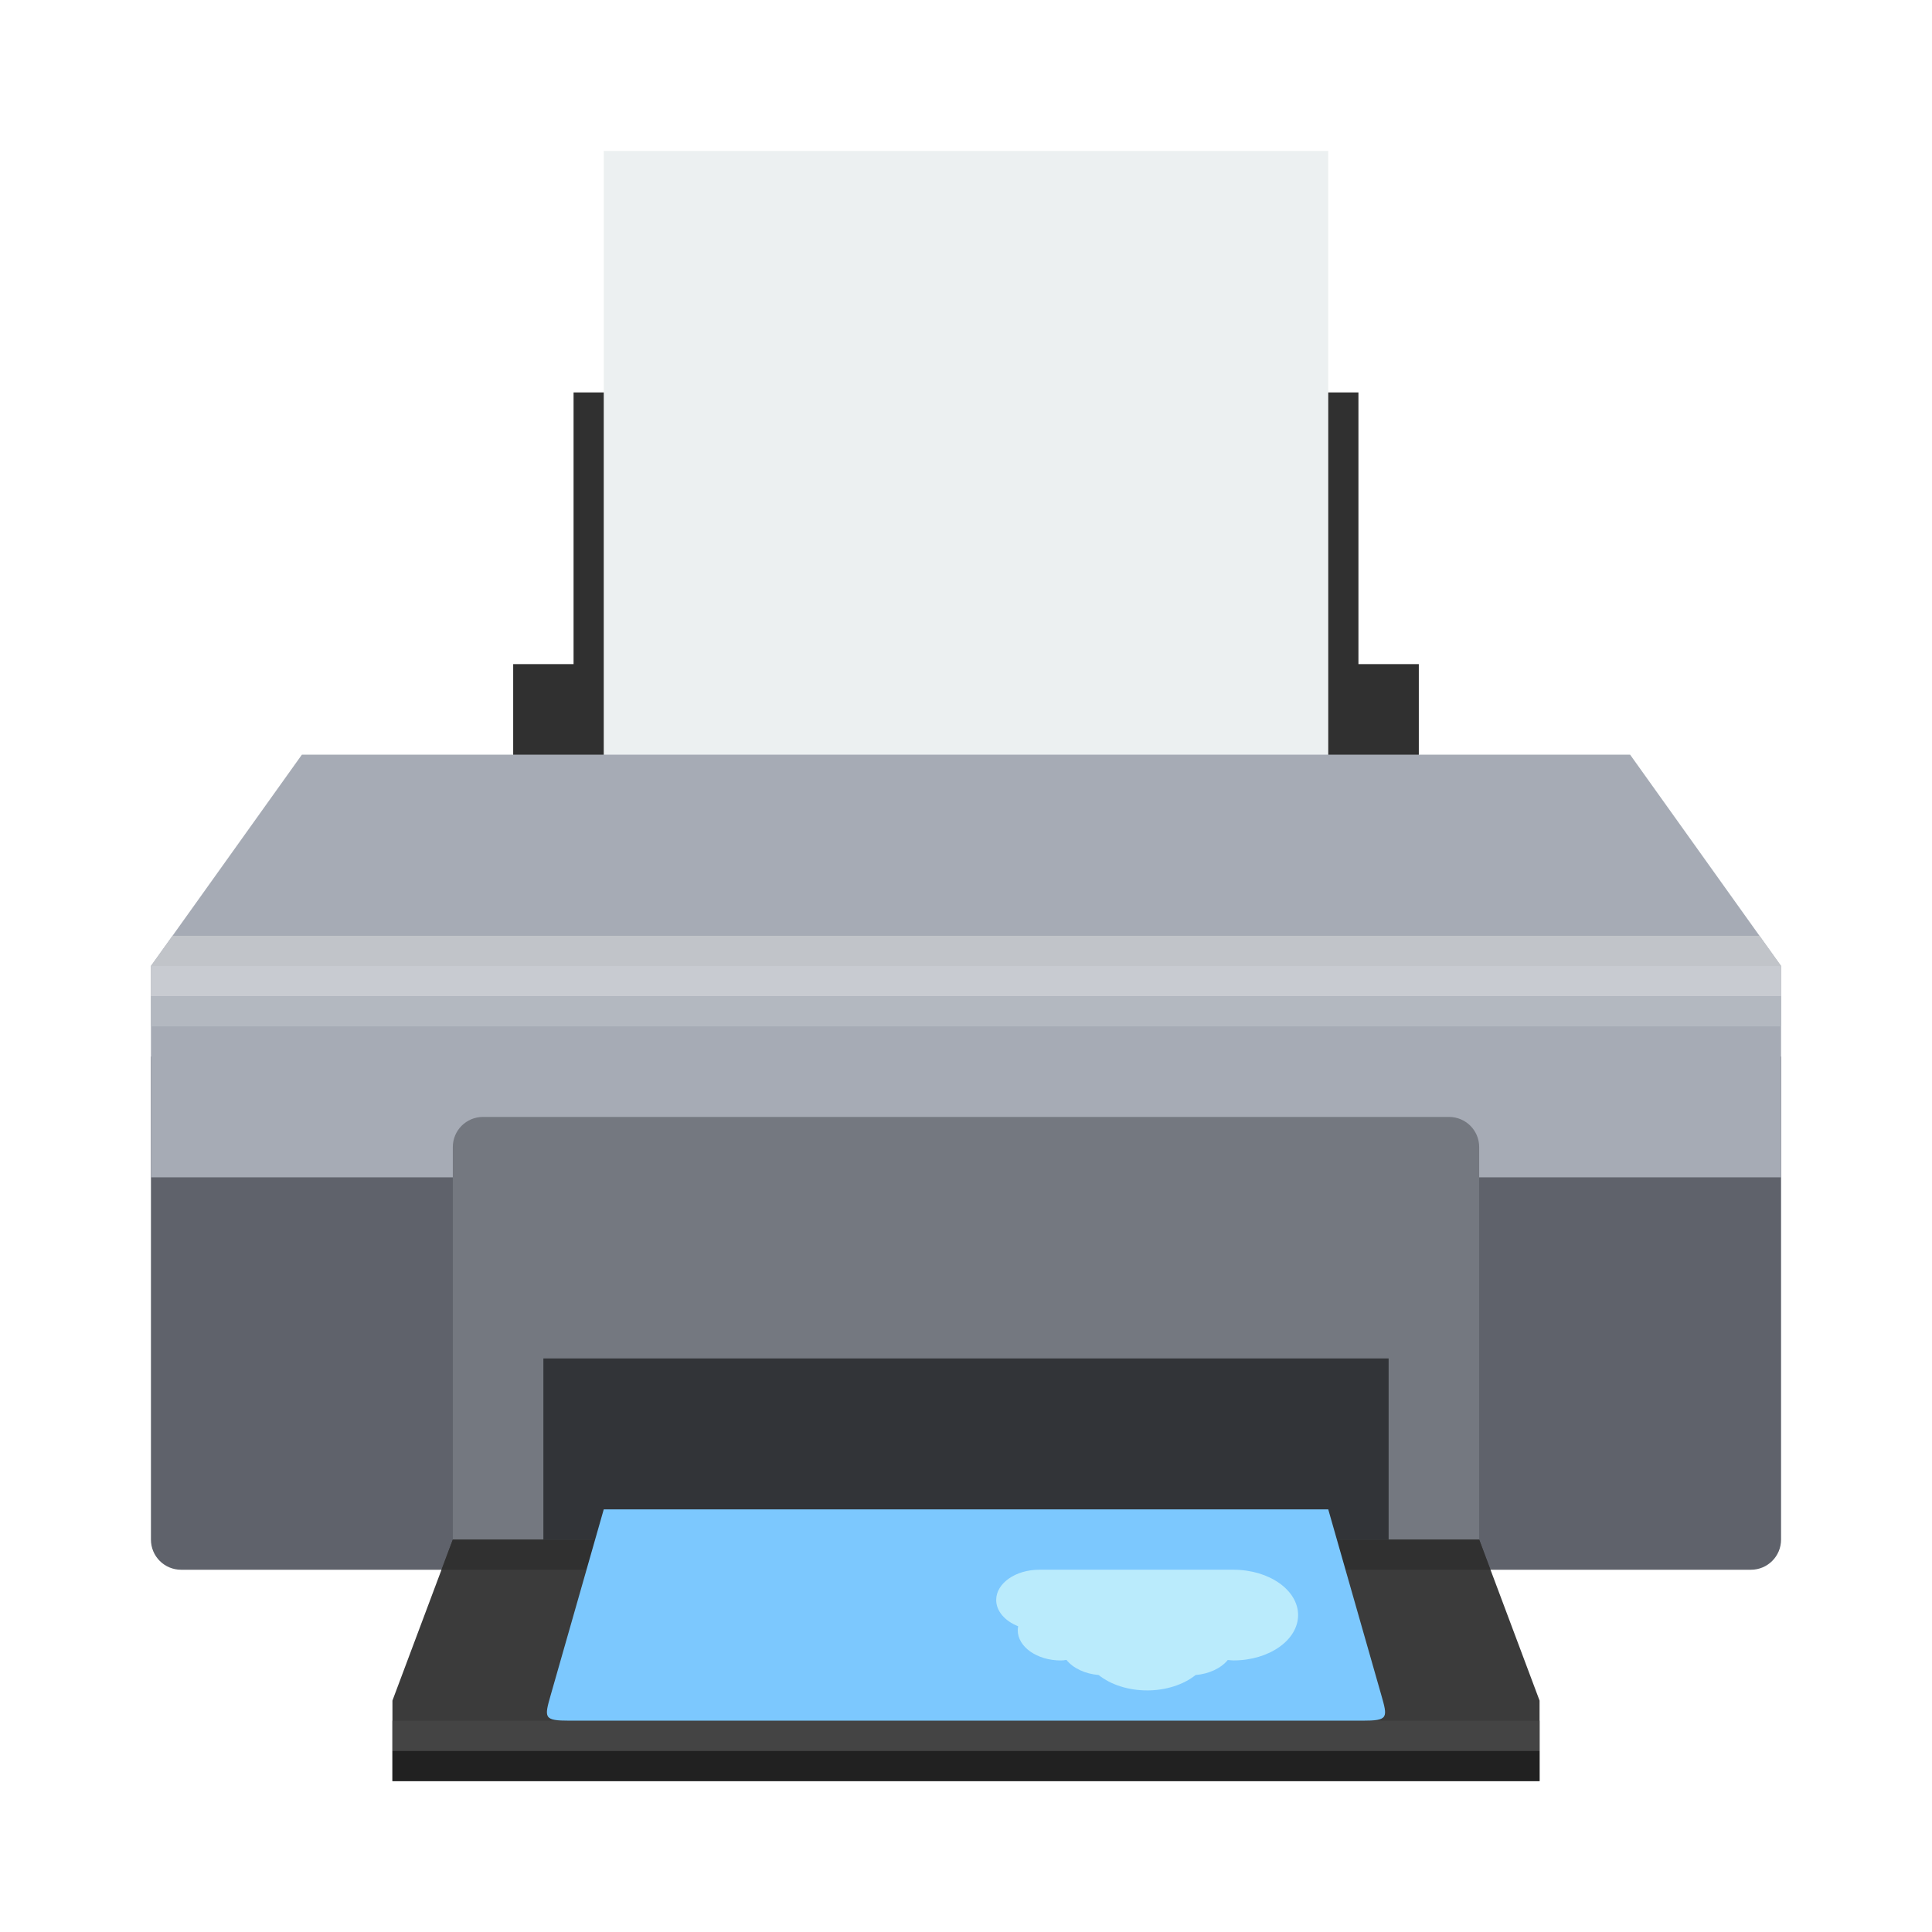
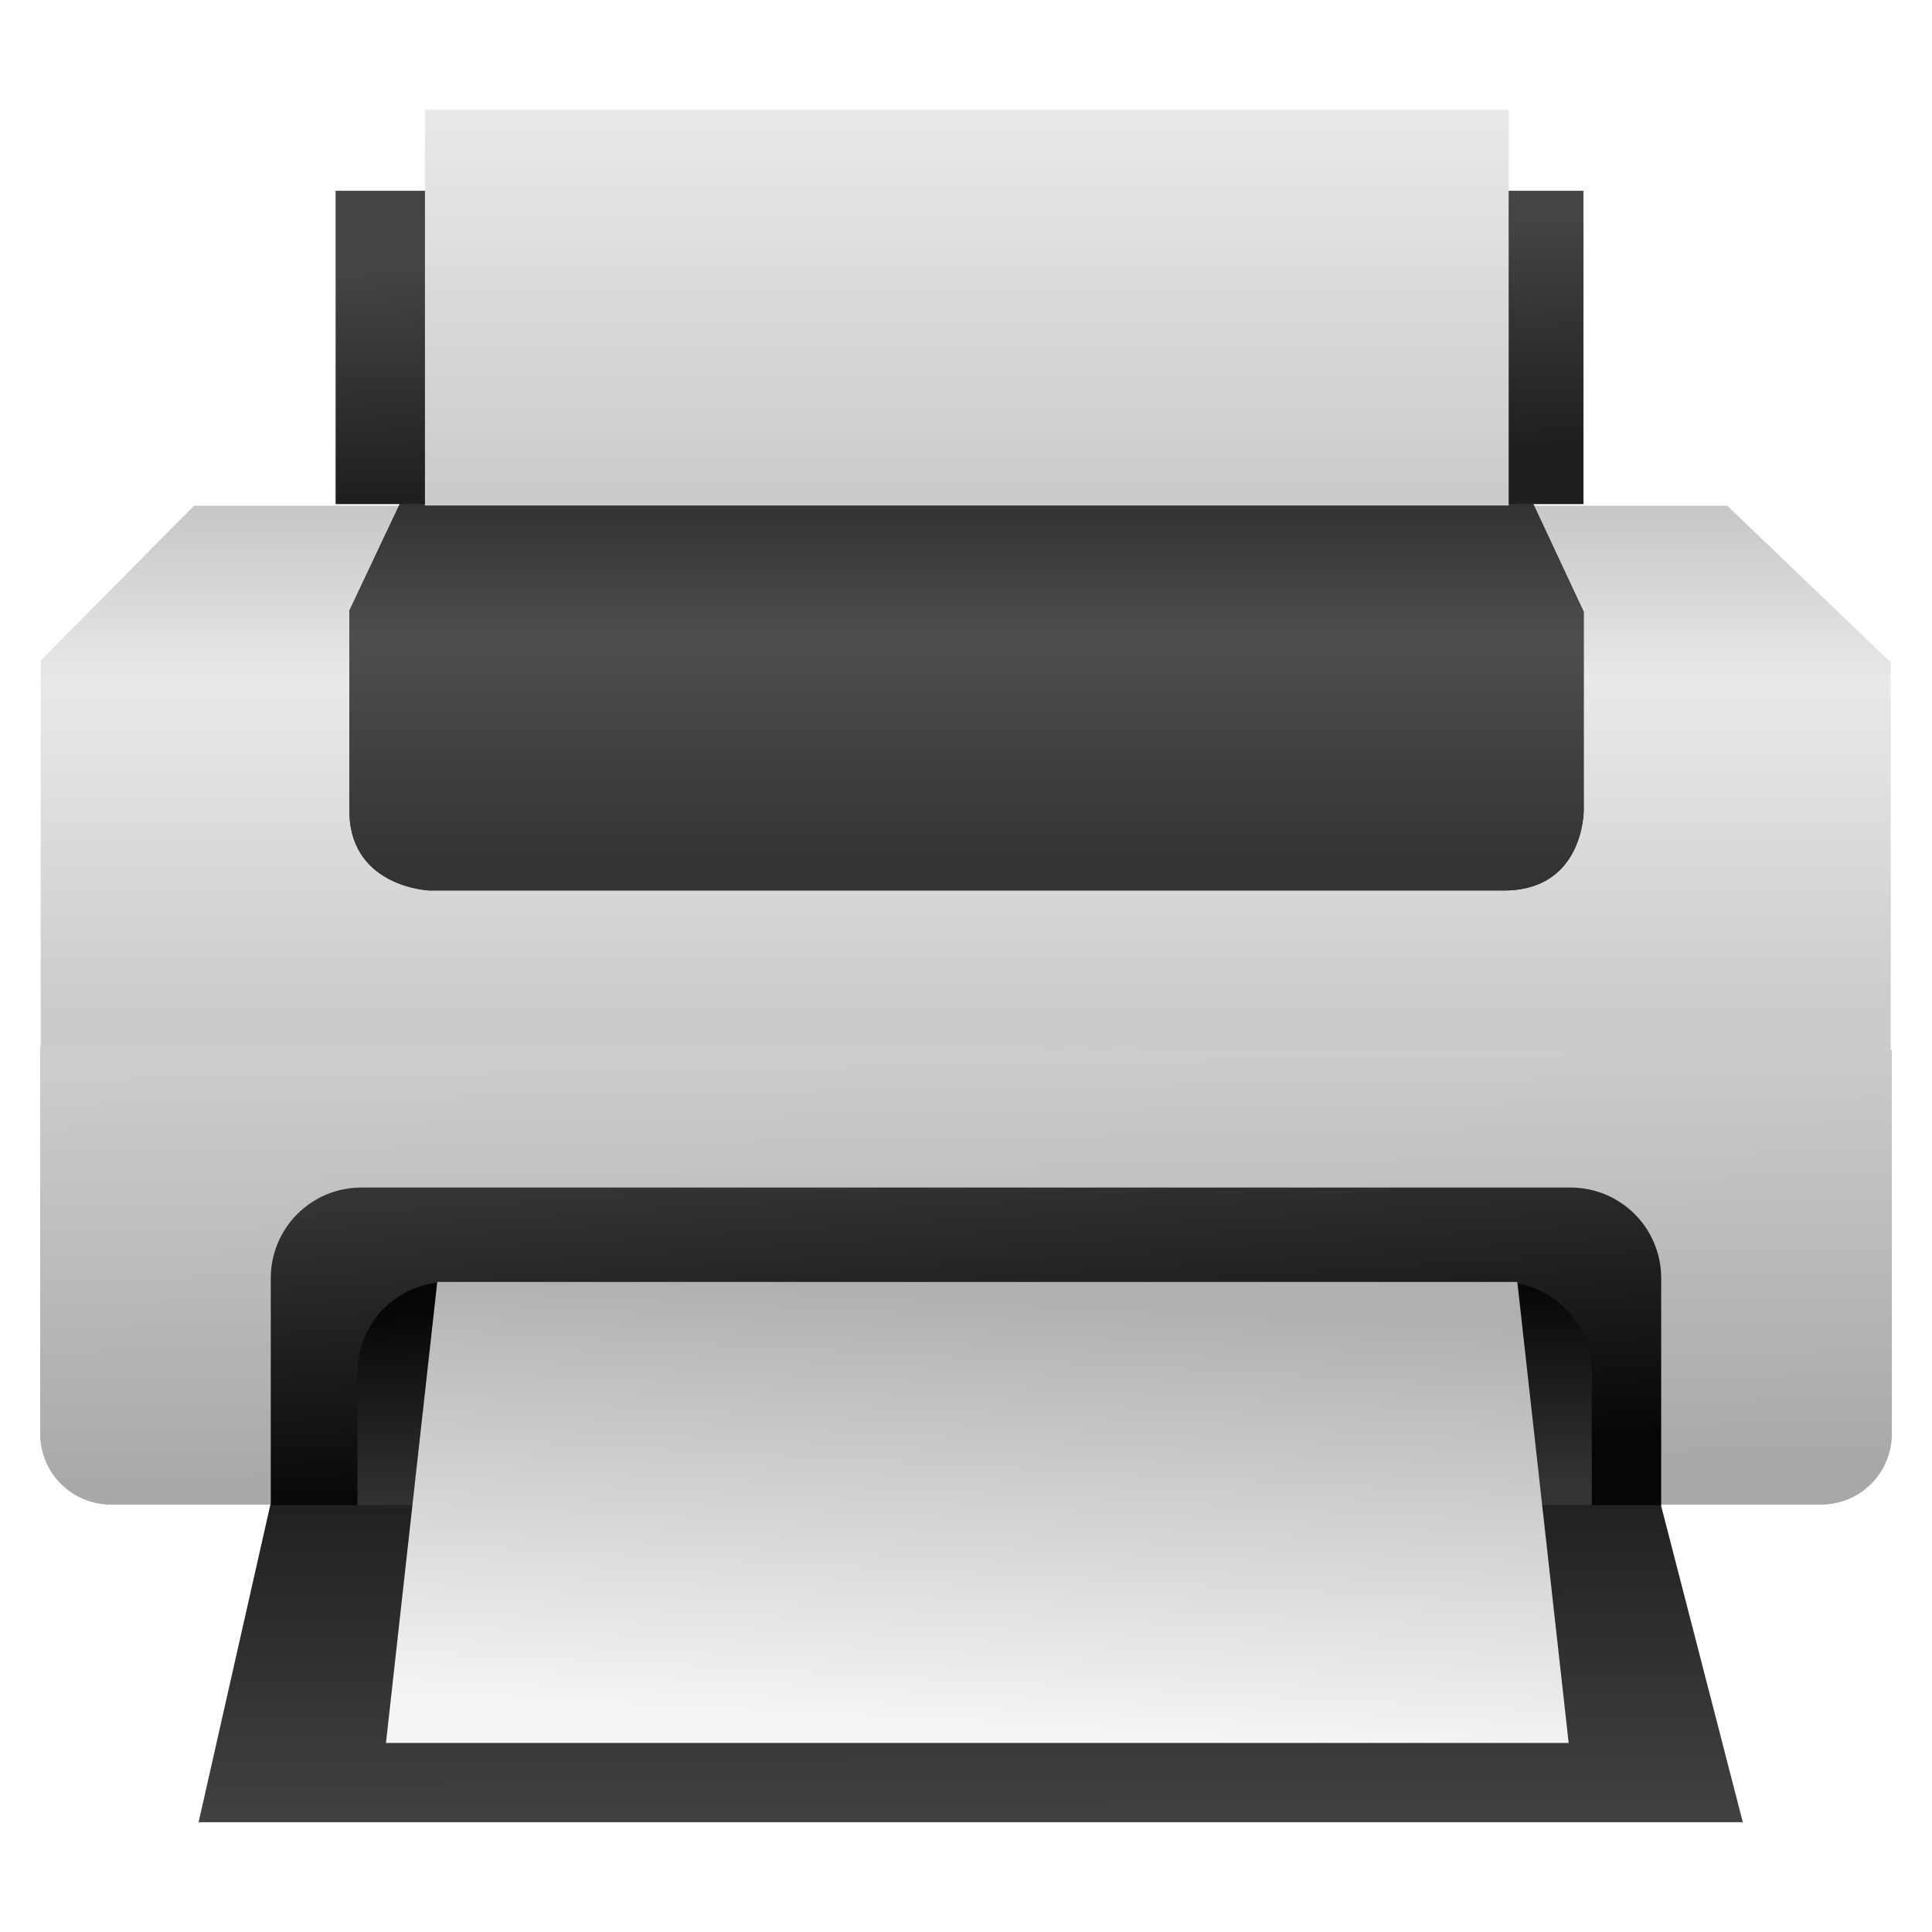
- <svg xmlns="http://www.w3.org/2000/svg" width="64" height="64" viewBox="0 0 64 64" id="svg2" version="1.1">
-   <defs id="defs4" />
-   <g id="layer1" transform="translate(0,-1058.52)">
-     <path style="opacity:1;fill:#303030;fill-opacity:1;stroke:none;stroke-width:1;stroke-linecap:round;stroke-linejoin:miter;stroke-miterlimit:4;stroke-dasharray:none;stroke-opacity:0.299" d="M 19 13 L 19 22 L 17 22 L 17 28 L 47 28 L 47 22 L 45 22 L 45 13 L 32 13 L 19 13 z " transform="translate(0,1058.52)" id="rect4263" />
-     <rect style="opacity:1;fill:#ecf0f1;fill-opacity:1;stroke:none;stroke-width:1;stroke-linecap:round;stroke-linejoin:miter;stroke-miterlimit:4;stroke-dasharray:none;stroke-opacity:0.299" id="rect4275" width="24" height="28" x="20" y="1063.52" />
-     <path style="opacity:1;fill:#5f626b;fill-opacity:1;stroke:none;stroke-width:1;stroke-linecap:round;stroke-linejoin:miter;stroke-miterlimit:4;stroke-dasharray:none;stroke-opacity:0.299" d="m 5,35 0,2 0,14 c 0,0.554 0.446,1 1,1 l 52,0 c 0.554,0 1,-0.446 1,-1 l 0,-14 0,-1 0,-1 -1,0 -2,0 -48,0 z" transform="translate(0,1058.52)" id="rect4185" />
-     <path style="fill:#a6abb5;fill-opacity:1;fill-rule:evenodd;stroke:none;stroke-width:1px;stroke-linecap:butt;stroke-linejoin:miter;stroke-opacity:1" d="m 10,25 -5,7 0,7 27,0 27,0 0,-7 -5,-7 -22,0 z" transform="translate(0,1058.52)" id="path4187" />
-     <rect style="opacity:1;fill:#c8cbd1;fill-opacity:1;stroke:none;stroke-width:1;stroke-linecap:round;stroke-linejoin:miter;stroke-miterlimit:4;stroke-dasharray:none;stroke-opacity:0.299" id="rect4192" width="54" height="1" x="5" y="1090.52" />
-     <rect style="opacity:1;fill:#b3b8c0;fill-opacity:1;stroke:none;stroke-width:1;stroke-linecap:round;stroke-linejoin:miter;stroke-miterlimit:4;stroke-dasharray:none;stroke-opacity:0.299" id="rect4194" width="54" height="1" x="5" y="1091.52" />
-     <path style="opacity:1;fill:#c1c4c9;fill-opacity:1;stroke:none;stroke-width:1;stroke-linecap:round;stroke-linejoin:miter;stroke-miterlimit:4;stroke-dasharray:none;stroke-opacity:0.299" d="M 5.715 31 L 5 32 L 59 32 L 58.285 31 L 5.715 31 z " transform="translate(0,1058.52)" id="rect4196" />
-     <path style="opacity:1;fill:#3b3b3b;fill-opacity:1;stroke:none;stroke-width:1;stroke-linecap:round;stroke-linejoin:miter;stroke-miterlimit:4;stroke-dasharray:none;stroke-opacity:0.299" d="M 15 51 L 13 56.334 L 13 59 L 32 59 L 51 59 L 51 56.334 L 49 51 L 32 51 L 15 51 z " transform="translate(0,1058.52)" id="rect4201" />
-     <path style="opacity:1;fill:#747880;fill-opacity:1;stroke:none;stroke-width:1;stroke-linecap:round;stroke-linejoin:miter;stroke-miterlimit:4;stroke-dasharray:none;stroke-opacity:0.299" d="M 16 37 C 15.446 37 15 37.446 15 38 L 15 49 L 15 50 L 15 51 L 16 51 L 48 51 L 49 51 L 49 50 L 49 49 L 49 38 C 49 37.446 48.554 37 48 37 L 16 37 z " transform="translate(0,1058.52)" id="rect4206" />
-     <path style="opacity:1;fill:#212121;fill-opacity:1;stroke:none;stroke-width:1;stroke-linecap:round;stroke-linejoin:miter;stroke-miterlimit:4;stroke-dasharray:none;stroke-opacity:0.299" d="M 13 58 L 13 59 L 51 59 L 51 58 L 13 58 z " transform="translate(0,1058.52)" id="rect4208" />
-     <path style="opacity:1;fill:#444444;fill-opacity:1;stroke:none;stroke-width:1;stroke-linecap:round;stroke-linejoin:miter;stroke-miterlimit:4;stroke-dasharray:none;stroke-opacity:0.299" d="M 13 57 L 13 58 L 51 58 L 51 57 L 13 57 z " transform="translate(0,1058.52)" id="rect4216" />
-     <path style="opacity:1;fill:#303030;fill-opacity:1;stroke:none;stroke-width:0.986;stroke-linecap:round;stroke-linejoin:miter;stroke-miterlimit:4;stroke-dasharray:none;stroke-opacity:0.299" d="M 15 51 L 14.625 52 L 49.375 52 L 49 51 L 15 51 z " transform="translate(0,1058.52)" id="rect4258" />
-     <rect style="opacity:1;fill:#323438;fill-opacity:1;stroke:none;stroke-width:1;stroke-linecap:round;stroke-linejoin:miter;stroke-miterlimit:4;stroke-dasharray:none;stroke-opacity:0.299" id="rect4342" width="28" height="6" x="18" y="1103.52" />
-     <path style="fill:#7cc8fe;fill-opacity:1;fill-rule:evenodd;stroke:none;stroke-width:1px;stroke-linecap:butt;stroke-linejoin:miter;stroke-opacity:1" d="M 20 50 L 19.5 51.75 L 19 53.5 L 18.875 53.938 L 18.75 54.375 L 18.625 54.812 L 18.5 55.25 L 18.375 55.688 L 18.25 56.125 C 18.025 56.911 18 57 18.875 57 L 19.75 57 L 20.625 57 L 21.5 57 L 25 57 L 32 57 L 39 57 L 42.5 57 L 43.375 57 L 44.25 57 L 45.125 57 C 46 57 45.975 56.911 45.75 56.125 L 45.625 55.688 L 45.5 55.25 L 45.375 54.812 L 45.25 54.375 L 45.125 53.938 L 45 53.5 L 44.5 51.75 L 44 50 L 32 50 L 20 50 z " transform="translate(0,1058.52)" id="path4358" />
-     <path id="rect4249" d="m 38,1114.517 c -0.615,0 -1.2,-0.185 -1.606,-0.51 -0.449,-0.038 -0.845,-0.224 -1.067,-0.501 -0.061,0.012 -0.123,0.019 -0.184,0.019 -0.789,0 -1.429,-0.449 -1.429,-1.002 6.18e-4,-0.047 0.005,-0.088 0.014,-0.131 -0.449,-0.177 -0.728,-0.51 -0.728,-0.871 0,-0.553 0.64,-1.002 1.429,-1.002 l 6.429,0 c 1.183,0 2.143,0.673 2.143,1.502 0,0.829 -0.959,1.503 -2.143,1.503 -0.063,-5e-4 -0.125,-0.01 -0.187,-0.014 -0.223,0.274 -0.618,0.459 -1.066,0.498 -0.406,0.324 -0.99,0.508 -1.604,0.51 z" style="opacity:1;fill:#baebfc;fill-opacity:1;stroke:none;stroke-width:0.598;stroke-opacity:1" />
-   </g>
+ <svg xmlns="http://www.w3.org/2000/svg" xmlns:xlink="http://www.w3.org/1999/xlink" version="1.1" viewBox="0 0 48 48">
+   <defs>
+     <linearGradient id="linearGradient912" x1="744.571" x2="744.571" y1="408.869" y2="301.798" gradientTransform="matrix(.1273092 0 0 .1275565 -70.11553 -27.02076)" gradientUnits="userSpaceOnUse">
+       <stop stop-color="#cbcbcb" offset="0" />
+       <stop stop-color="#e9e9e9" offset=".6" />
+       <stop stop-color="#bebebe" offset="1" />
+     </linearGradient>
+     <linearGradient id="linearGradient914" x1="747.803" x2="746.388" y1="499.837" y2="417.812" gradientTransform="matrix(.1275565 0 0 .1275565 -70.30473 -27.02076)" gradientUnits="userSpaceOnUse">
+       <stop stop-color="#a8a8a8" offset="0" />
+       <stop stop-color="#ccc" offset="1" />
+     </linearGradient>
+     <linearGradient id="linearGradient916" x1="744.571" x2="744.571" y1="380.998" y2="310.998" gradientTransform="matrix(.1275565 0 0 .1275565 -70.30473 -27.02076)" gradientUnits="userSpaceOnUse">
+       <stop stop-color="#333" offset="0" />
+       <stop stop-color="#4e4e4e" offset=".643" />
+       <stop stop-color="#333" offset="1" />
+     </linearGradient>
+     <linearGradient id="linearGradient918" x1="745.906" x2="742.228" y1="499.568" y2="438.568" gradientTransform="matrix(.1275565 0 0 .1275565 -70.30473 -27.02076)" gradientUnits="userSpaceOnUse" xlink:href="#b" />
+     <linearGradient id="linearGradient920" x1="735.781" x2="736.697" y1="464.76" y2="504.26" gradientTransform="matrix(.1275565 0 0 .1275565 -70.30473 -27.02076)" gradientUnits="userSpaceOnUse" xlink:href="#b" />
+     <linearGradient id="linearGradient922" x1="736.454" x2="736.63" y1="501.815" y2="571.815" gradientTransform="matrix(.1273869 0 0 .1275565 -70.28108 -27.02076)" gradientUnits="userSpaceOnUse" xlink:href="#a" />
+     <linearGradient id="linearGradient926" x1="754.571" x2="752.571" y1="302.798" y2="258.798" gradientTransform="matrix(.1275565 0 0 .1275565 -70.30473 -27.02076)" gradientUnits="userSpaceOnUse" xlink:href="#a" />
+     <linearGradient id="linearGradient928" x1="736.817" x2="736.817" y1="307.466" y2="234.821" gradientTransform="matrix(.1275565 0 0 .1275565 -70.30473 -27.02076)" gradientUnits="userSpaceOnUse">
+       <stop stop-color="#cbcbcb" offset="0" />
+       <stop stop-color="#f3f3f3" style="stop-color:#e8e8e8" offset="1" />
+     </linearGradient>
+     <linearGradient id="linearGradient936" x1="743.781" x2="748.197" y1="547.504" y2="463.918" gradientTransform="matrix(.1275565 0 0 .1275565 -70.30473 -27.02076)" gradientUnits="userSpaceOnUse">
+       <stop stop-color="#f4f4f4" offset="0" />
+       <stop stop-color="#b0b0b0" offset="1" />
+     </linearGradient>
+     <linearGradient id="linearGradient1905" x1="736.817" x2="738.938" y1="307.466" y2="233.22" gradientTransform="matrix(.1275565 0 0 .1275565 -70.30473 -27.02076)" gradientUnits="userSpaceOnUse">
+       <stop stop-color="#cbcbcb" offset="0" />
+       <stop stop-color="#f3f3f3" offset="1" />
+     </linearGradient>
+   </defs>
+   <linearGradient id="a">
+     <stop stop-color="#1f1f1f" offset="0" />
+     <stop stop-color="#444" offset="1" />
+   </linearGradient>
+   <linearGradient id="b">
+     <stop stop-color="#060606" offset="0" />
+     <stop stop-color="#343434" offset="1" />
+   </linearGradient>
+   <path d="m4.82 12.564h38.092l4.063 3.892v9.638h-45.964v-9.683z" style="fill-rule:evenodd;fill:url(#linearGradient912);stroke-width:.179" />
+   <path d="m47 26.087v9.532c0 0.975-0.785 1.76-1.76 1.76h-42.479c-0.975 0-1.76-0.785-1.76-1.76v-9.628z" style="fill-rule:evenodd;fill:url(#linearGradient914);stroke-width:.179" />
+   <path d="m9.955 12.473h28.116l1.276 2.727v4.94s0.007 1.984-1.984 1.984h-26.698s-1.921-0.078-1.984-1.894v-5.062z" style="fill-rule:evenodd;fill:url(#linearGradient916);stroke-width:.179" />
+   <path d="m8.982 29.504h30.035c1.249 0 2.255 1.006 2.255 2.255v5.637h-34.545v-5.637c0-1.249 1.006-2.255 2.255-2.255z" style="fill-rule:evenodd;fill:url(#linearGradient918);stroke-width:.179" />
+   <path d="m11.135 31.849h26.157c1.249 0 2.255 1.006 2.255 2.255v3.292h-30.667v-3.292c0-1.249 1.006-2.255 2.255-2.255z" style="fill-rule:evenodd;fill:url(#linearGradient920);stroke-width:.179" />
+   <path d="m6.718 37.38h34.544l2.038 7.892h-38.366z" style="fill-rule:evenodd;fill:url(#linearGradient922);stroke-width:.179" />
+   <path d="m8.343 4.741h30.996v7.781h-30.996z" style="fill-rule:evenodd;fill:url(#linearGradient926);stroke-width:.179" />
+   <path d="m10.558 2.728h26.924v9.831h-26.924z" style="fill-rule:evenodd;fill:url(#linearGradient1905);stroke-width:.179" />
+   <path d="m47 26.087v9.532c0 0.975-0.785 1.76-1.76 1.76h-42.479c-0.975 0-1.76-0.785-1.76-1.76v-9.628z" style="fill-rule:evenodd;fill:url(#linearGradient914);stroke-width:.179" />
+   <path d="m9.955 12.473h28.116l1.276 2.727v4.94s0.007 1.984-1.984 1.984h-26.698s-1.921-0.078-1.984-1.894v-5.062z" style="fill-rule:evenodd;fill:url(#linearGradient916);stroke-width:.179" />
+   <path d="m8.982 29.504h30.035c1.249 0 2.255 1.006 2.255 2.255v5.637h-34.545v-5.637c0-1.249 1.006-2.255 2.255-2.255z" style="fill-rule:evenodd;fill:url(#linearGradient918);stroke-width:.179" />
+   <path d="m11.135 31.849h26.157c1.249 0 2.255 1.006 2.255 2.255v3.292h-30.667v-3.292c0-1.249 1.006-2.255 2.255-2.255z" style="fill-rule:evenodd;fill:url(#linearGradient920);stroke-width:.179" />
+   <path d="m10.864 31.849h26.833l1.276 11.455h-29.384z" style="fill-rule:evenodd;fill:url(#linearGradient936);stroke-width:.179" />
+   <path d="m8.343 4.741h30.996v7.781h-30.996z" style="fill-rule:evenodd;fill:url(#linearGradient926);stroke-width:.179" />
+   <path d="m10.558 2.728h26.924v9.831h-26.924z" style="fill-rule:evenodd;fill:url(#linearGradient928);stroke-width:.179" />
</svg>
